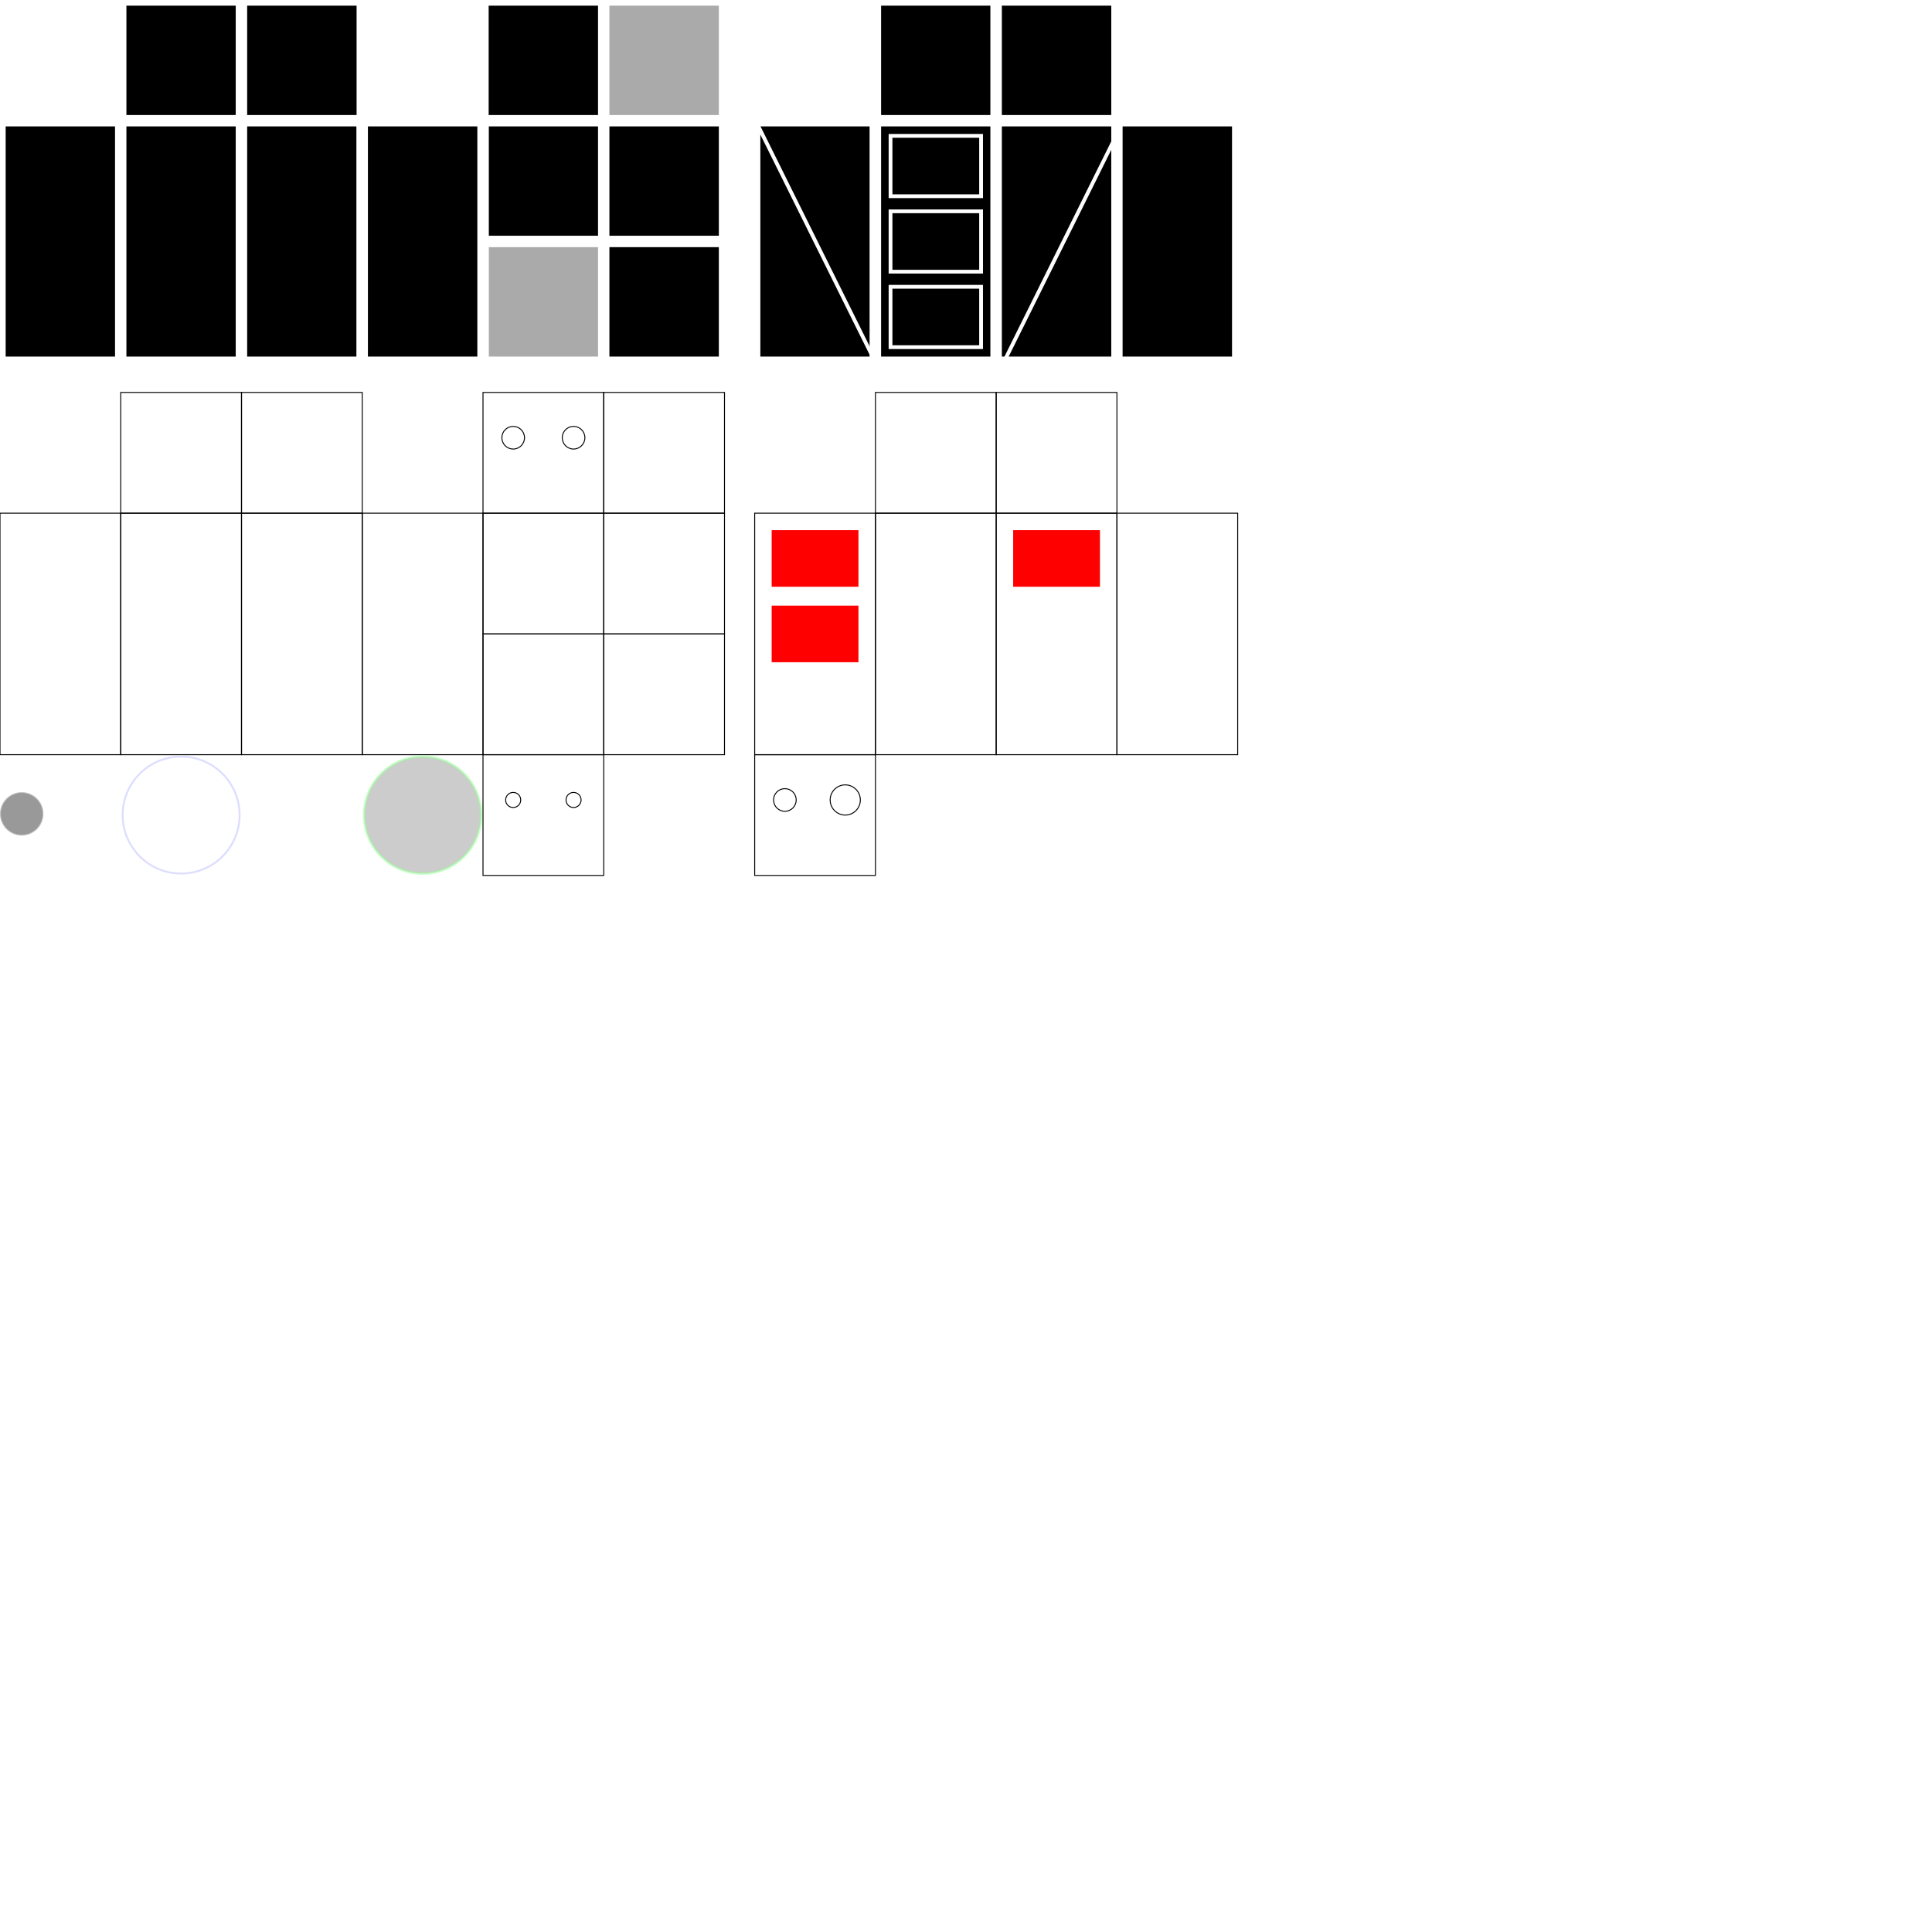
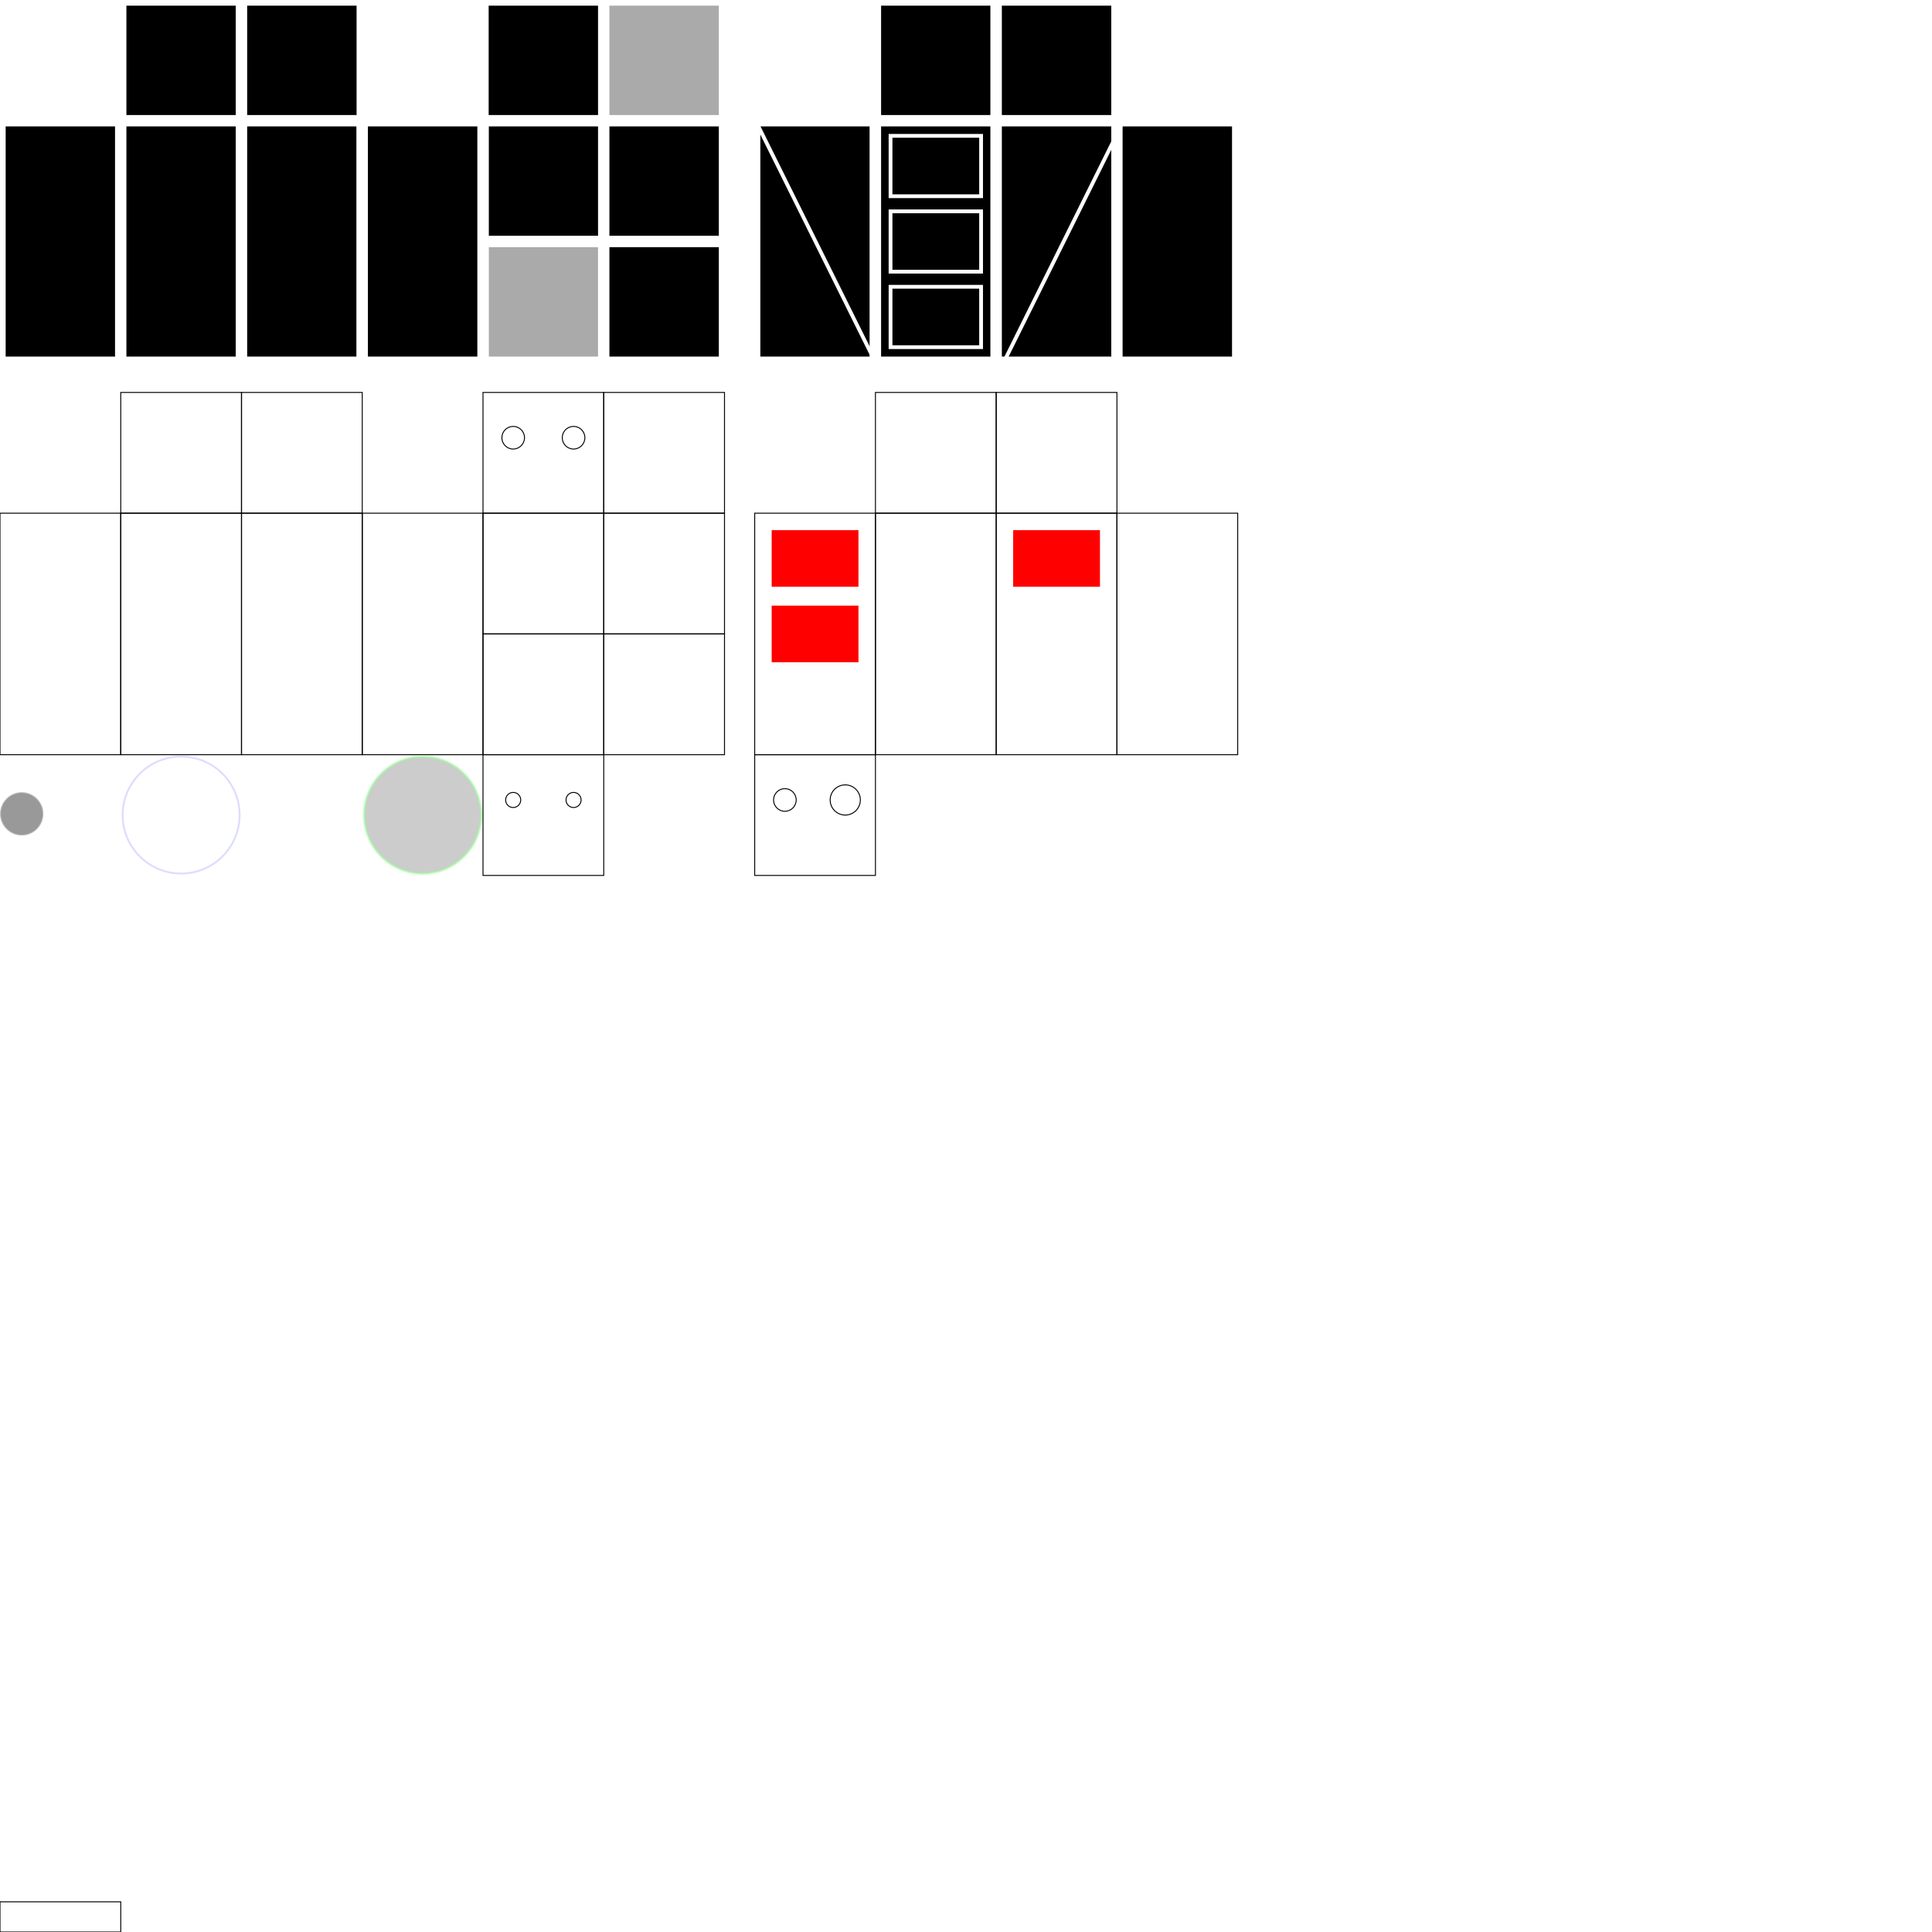
<svg xmlns="http://www.w3.org/2000/svg" xmlns:ns1="https://boxy-svg.com" width="2048" height="2048" viewBox="0 0 2048 2048">
  <defs>
    <ns1:grid x="0" y="0" width="16" height="16" />
  </defs>
  <g style="">
    <g>
      <rect width="128" height="128" style="stroke: rgb(255, 255, 255); stroke-width: 12px;" x="512">
        </rect>
      <rect width="128" height="128" style="stroke: rgb(255, 255, 255); stroke-width: 12px; fill: rgb(170, 170, 170);" x="640">
        </rect>
      <rect width="128" height="128" style="stroke: rgb(255, 255, 255); stroke-width: 12px;" y="128" x="512">
        </rect>
      <rect width="128" height="128" style="stroke: rgb(255, 255, 255); stroke-width: 12px;" x="640" y="128">
        </rect>
      <rect width="128" height="128" style="stroke: rgb(255, 255, 255); stroke-width: 12px; fill: rgb(170, 170, 170);" x="512" y="256">
        </rect>
      <rect width="128" height="128" style="stroke: rgb(255, 255, 255); stroke-width: 12px;" x="640" y="256">
        </rect>
    </g>
    <g>
      <rect width="128" height="128" style="stroke: rgb(255, 255, 255); stroke-width: 12px;" x="128">
        </rect>
      <rect width="128" height="128" style="stroke: rgb(255, 255, 255); stroke-width: 12px;" x="256">
        </rect>
      <rect width="128" height="256" style="stroke: rgb(255, 255, 255); stroke-width: 12px;" y="128">
        </rect>
      <rect width="128" height="256" style="stroke : rgb(255, 255, 255); stroke-width : 12px; alignment-baseline : initial;" y="128" x="128">
        </rect>
      <rect width="128" height="256" style="stroke: rgb(255, 255, 255); stroke-width: 12px;" y="128" x="256">
        </rect>
      <rect width="128" height="256" style="stroke: rgb(255, 255, 255); stroke-width: 12px;" y="128" x="384">
        </rect>
    </g>
    <g>
      <rect width="128" height="128" style="stroke: rgb(0, 0, 0); fill: none;" x="512" y="416">
        </rect>
      <g transform="matrix(1, 0, 0, 1, 350.83, -153.6)">
        <circle style="stroke: rgb(0, 0, 0); fill: rgb(255, 255, 255);" cx="193.17" cy="617.6" r="12">
          </circle>
        <circle style="stroke: rgb(0, 0, 0); fill: rgb(255, 255, 255);" cx="257.17" cy="617.6" r="12">
          </circle>
      </g>
      <rect width="128" height="128" style="fill: none; stroke: rgb(0, 0, 0);" x="640" y="416">
        </rect>
      <rect width="128" height="128" style="fill: none; stroke: rgb(0, 0, 0);" y="544" x="512">
        </rect>
      <rect width="128" height="128" style="fill: none; stroke: rgb(0, 0, 0);" x="640" y="544">
        </rect>
      <rect width="128" height="128" style="fill: none; stroke: rgb(0, 0, 0);" x="512" y="672">
        </rect>
      <rect width="128" height="128" style="fill: none; stroke: rgb(0, 0, 0);" x="640" y="672">
        </rect>
    </g>
    <g>
      <rect width="128" height="128" style="fill: none; stroke: rgb(0, 0, 0);" x="128" y="416">
        </rect>
      <rect width="128" height="128" style="fill: none; stroke: rgb(0, 0, 0);" x="256" y="416">
        </rect>
      <rect width="128" height="256" style="fill: none; stroke: rgb(0, 0, 0);" y="544">
        </rect>
      <rect width="128" height="256" style="fill: none; stroke: rgb(0, 0, 0); transform-origin: 192px 672px;" y="544" x="128">
        </rect>
      <path d="M 192 592 C 197.866 592 202.666 597.76 202.666 604.799 C 202.666 611.84 197.866 617.6 192 617.6 C 186.134 617.6 181.334 611.84 181.334 604.799 C 181.334 597.76 186.134 592 192 592 Z M 240 636.8 L 208 636.8 L 208 720 L 197.333 720 L 197.333 681.6 L 186.667 681.6 L 186.667 720 L 176.001 720 L 176.001 636.8 L 144 636.8 L 144 624 L 240 624 L 240 636.8 Z" style="fill: rgb(255, 255, 255); stroke-width: 0.388px; transform-origin: 192px 619.226px;">
        </path>
      <rect width="128" height="256" style="fill: none; stroke: rgb(0, 0, 0);" y="544" x="256">
        </rect>
      <rect width="128" height="256" style="fill: none; stroke: rgb(0, 0, 0);" y="544" x="384">
        </rect>
      <path d="M 448 592 C 453.866 592 458.666 597.76 458.666 604.799 C 458.666 611.84 453.866 617.6 448 617.6 C 442.134 617.6 437.334 611.84 437.334 604.799 C 437.334 597.76 442.134 592 448 592 Z M 496 636.8 L 464 636.8 L 464 720 L 453.333 720 L 453.333 681.6 L 442.667 681.6 L 442.667 720 L 432.001 720 L 432.001 636.8 L 400 636.8 L 400 624 L 496 624 L 496 636.8 Z" style="fill: rgb(255, 255, 255); stroke-width: 0.388px; transform-origin: 448px 619.226px;">
        </path>
    </g>
    <rect width="128" height="128" style="fill: none;" x="128" y="800">
      </rect>
    <circle style="fill: none; stroke-width: 2px; stroke: rgb(221, 221, 255);" cx="191.999" cy="863.999" r="61.999">
      </circle>
    <rect width="128" height="128" style="fill: none;" x="384" y="800">
      </rect>
    <circle style="stroke-width: 2.794px; fill-opacity: 0.2; stroke-opacity: 0.5; stroke: rgb(153, 255, 153);" cx="448" cy="864" r="62">
      </circle>
    <circle style="stroke-width: 1.862px; fill-opacity: 0.4; stroke: rgb(255, 255, 255); stroke-opacity: 0.4;" cx="23.04" cy="862.72" r="23.04">
      </circle>
-     <rect width="128" height="32" style="fill: none; stroke-opacity: 0; stroke: rgb(0, 0, 0); stroke-width: 5px;" y="2016">
+     <rect width="128" height="32" style="fill: none; stroke: rgb(0, 0, 0);" y="2016">
      </rect>
    <g>
      <rect width="128" height="128" style="stroke: rgb(0, 0, 0); fill: none;" x="800" y="800">
        </rect>
      <g transform="matrix(1, 0, 0, 1, 638.83, 230.4)">
        <circle style="stroke: rgb(0, 0, 0); fill: rgb(255, 255, 255);" cx="193.17" cy="617.6" r="12">
          </circle>
        <circle style="stroke: rgb(0, 0, 0); fill: rgb(255, 255, 255);" cx="257.17" cy="617.6" r="16">
          </circle>
      </g>
    </g>
    <g>
      <rect width="128" height="128" style="stroke: rgb(0, 0, 0); fill: none;" x="512" y="800">
        </rect>
      <g transform="matrix(1, 0, 0, 1, 350.83, 230.4)">
        <circle style="stroke: rgb(0, 0, 0); fill: rgb(255, 255, 255);" cx="193.17" cy="617.6" r="8">
          </circle>
        <circle style="stroke: rgb(0, 0, 0); fill: rgb(255, 255, 255);" cx="257.17" cy="617.6" r="8">
          </circle>
      </g>
    </g>
    <g style="filter: none;">
      <rect width="128" height="128" style="stroke: rgb(255, 255, 255); stroke-width: 12px;" x="928">
        </rect>
      <rect width="128" height="128" style="stroke: rgb(255, 255, 255); stroke-width: 12px;" x="1056">
        </rect>
      <rect width="128" height="256" style="stroke: rgb(255, 255, 255); stroke-width: 12px;" y="128" x="800">
        </rect>
      <rect width="128" height="256" style="stroke : rgb(255, 255, 255); stroke-width : 12px; alignment-baseline : initial;" y="128" x="928">
        </rect>
      <rect width="128" height="256" style="stroke: rgb(255, 255, 255); stroke-width: 12px;" y="128" x="1056">
        </rect>
      <rect width="128" height="256" style="stroke: rgb(255, 255, 255); stroke-width: 12px;" y="128" x="1184">
        </rect>
      <rect width="96" height="64" style="stroke: rgb(255, 255, 255); alignment-baseline: initial; stroke-width: 4px;" y="144" x="944">
        </rect>
      <rect width="96" height="64" style="stroke: rgb(255, 255, 255); alignment-baseline: initial; stroke-width: 4px;" y="224" x="944">
        </rect>
      <rect width="96" height="64" style="stroke: rgb(255, 255, 255); alignment-baseline: initial; stroke-width: 4px;" y="304" x="944">
        </rect>
      <rect width="96" height="64" style="stroke: rgb(255, 255, 255); alignment-baseline: initial; stroke-width: 4px; fill: rgb(255, 0, 0);" y="560" x="816">
        </rect>
      <rect width="96" height="64" style="stroke: rgb(255, 255, 255); alignment-baseline: initial; stroke-width: 4px; fill: rgb(255, 0, 0);" y="560" x="1072">
        </rect>
      <line style="fill: rgb(255, 0, 0); stroke: rgb(255, 255, 255); stroke-width: 4px;" x1="804.025" y1="134.167" x2="928" y2="384" />
      <line style="fill: rgb(255, 0, 0); stroke: rgb(255, 255, 255); stroke-width: 4px; transform-origin: 1126.01px 259.084px;" x1="1188" y1="134.167" x2="1064.02" y2="384" />
      <rect width="96" height="64" style="stroke: rgb(255, 255, 255); alignment-baseline: initial; stroke-width: 4px; fill: rgb(255, 0, 0);" y="640" x="816">
        </rect>
    </g>
    <g>
      <rect width="128" height="128" style="stroke: rgb(0, 0, 0); fill-opacity: 0.3; fill: none;" x="928" y="416">
        </rect>
      <rect width="128" height="128" style="stroke: rgb(0, 0, 0); fill-opacity: 0.3; fill: none;" x="1056" y="416">
        </rect>
      <rect width="128" height="256" style="stroke: rgb(0, 0, 0); fill-opacity: 0.3; fill: none;" y="544" x="800">
        </rect>
      <rect width="128" height="256" style="stroke: rgb(0, 0, 0); transform-origin: 992px 672px; fill-opacity: 0.3; fill: none;" y="544" x="928">
        </rect>
      <rect width="128" height="256" style="stroke: rgb(0, 0, 0); fill-opacity: 0.3; fill: none;" y="544" x="1056">
        </rect>
      <rect width="128" height="256" style="stroke: rgb(0, 0, 0); fill-opacity: 0.3; fill: none;" y="544" x="1184">
        </rect>
    </g>
  </g>
</svg>
